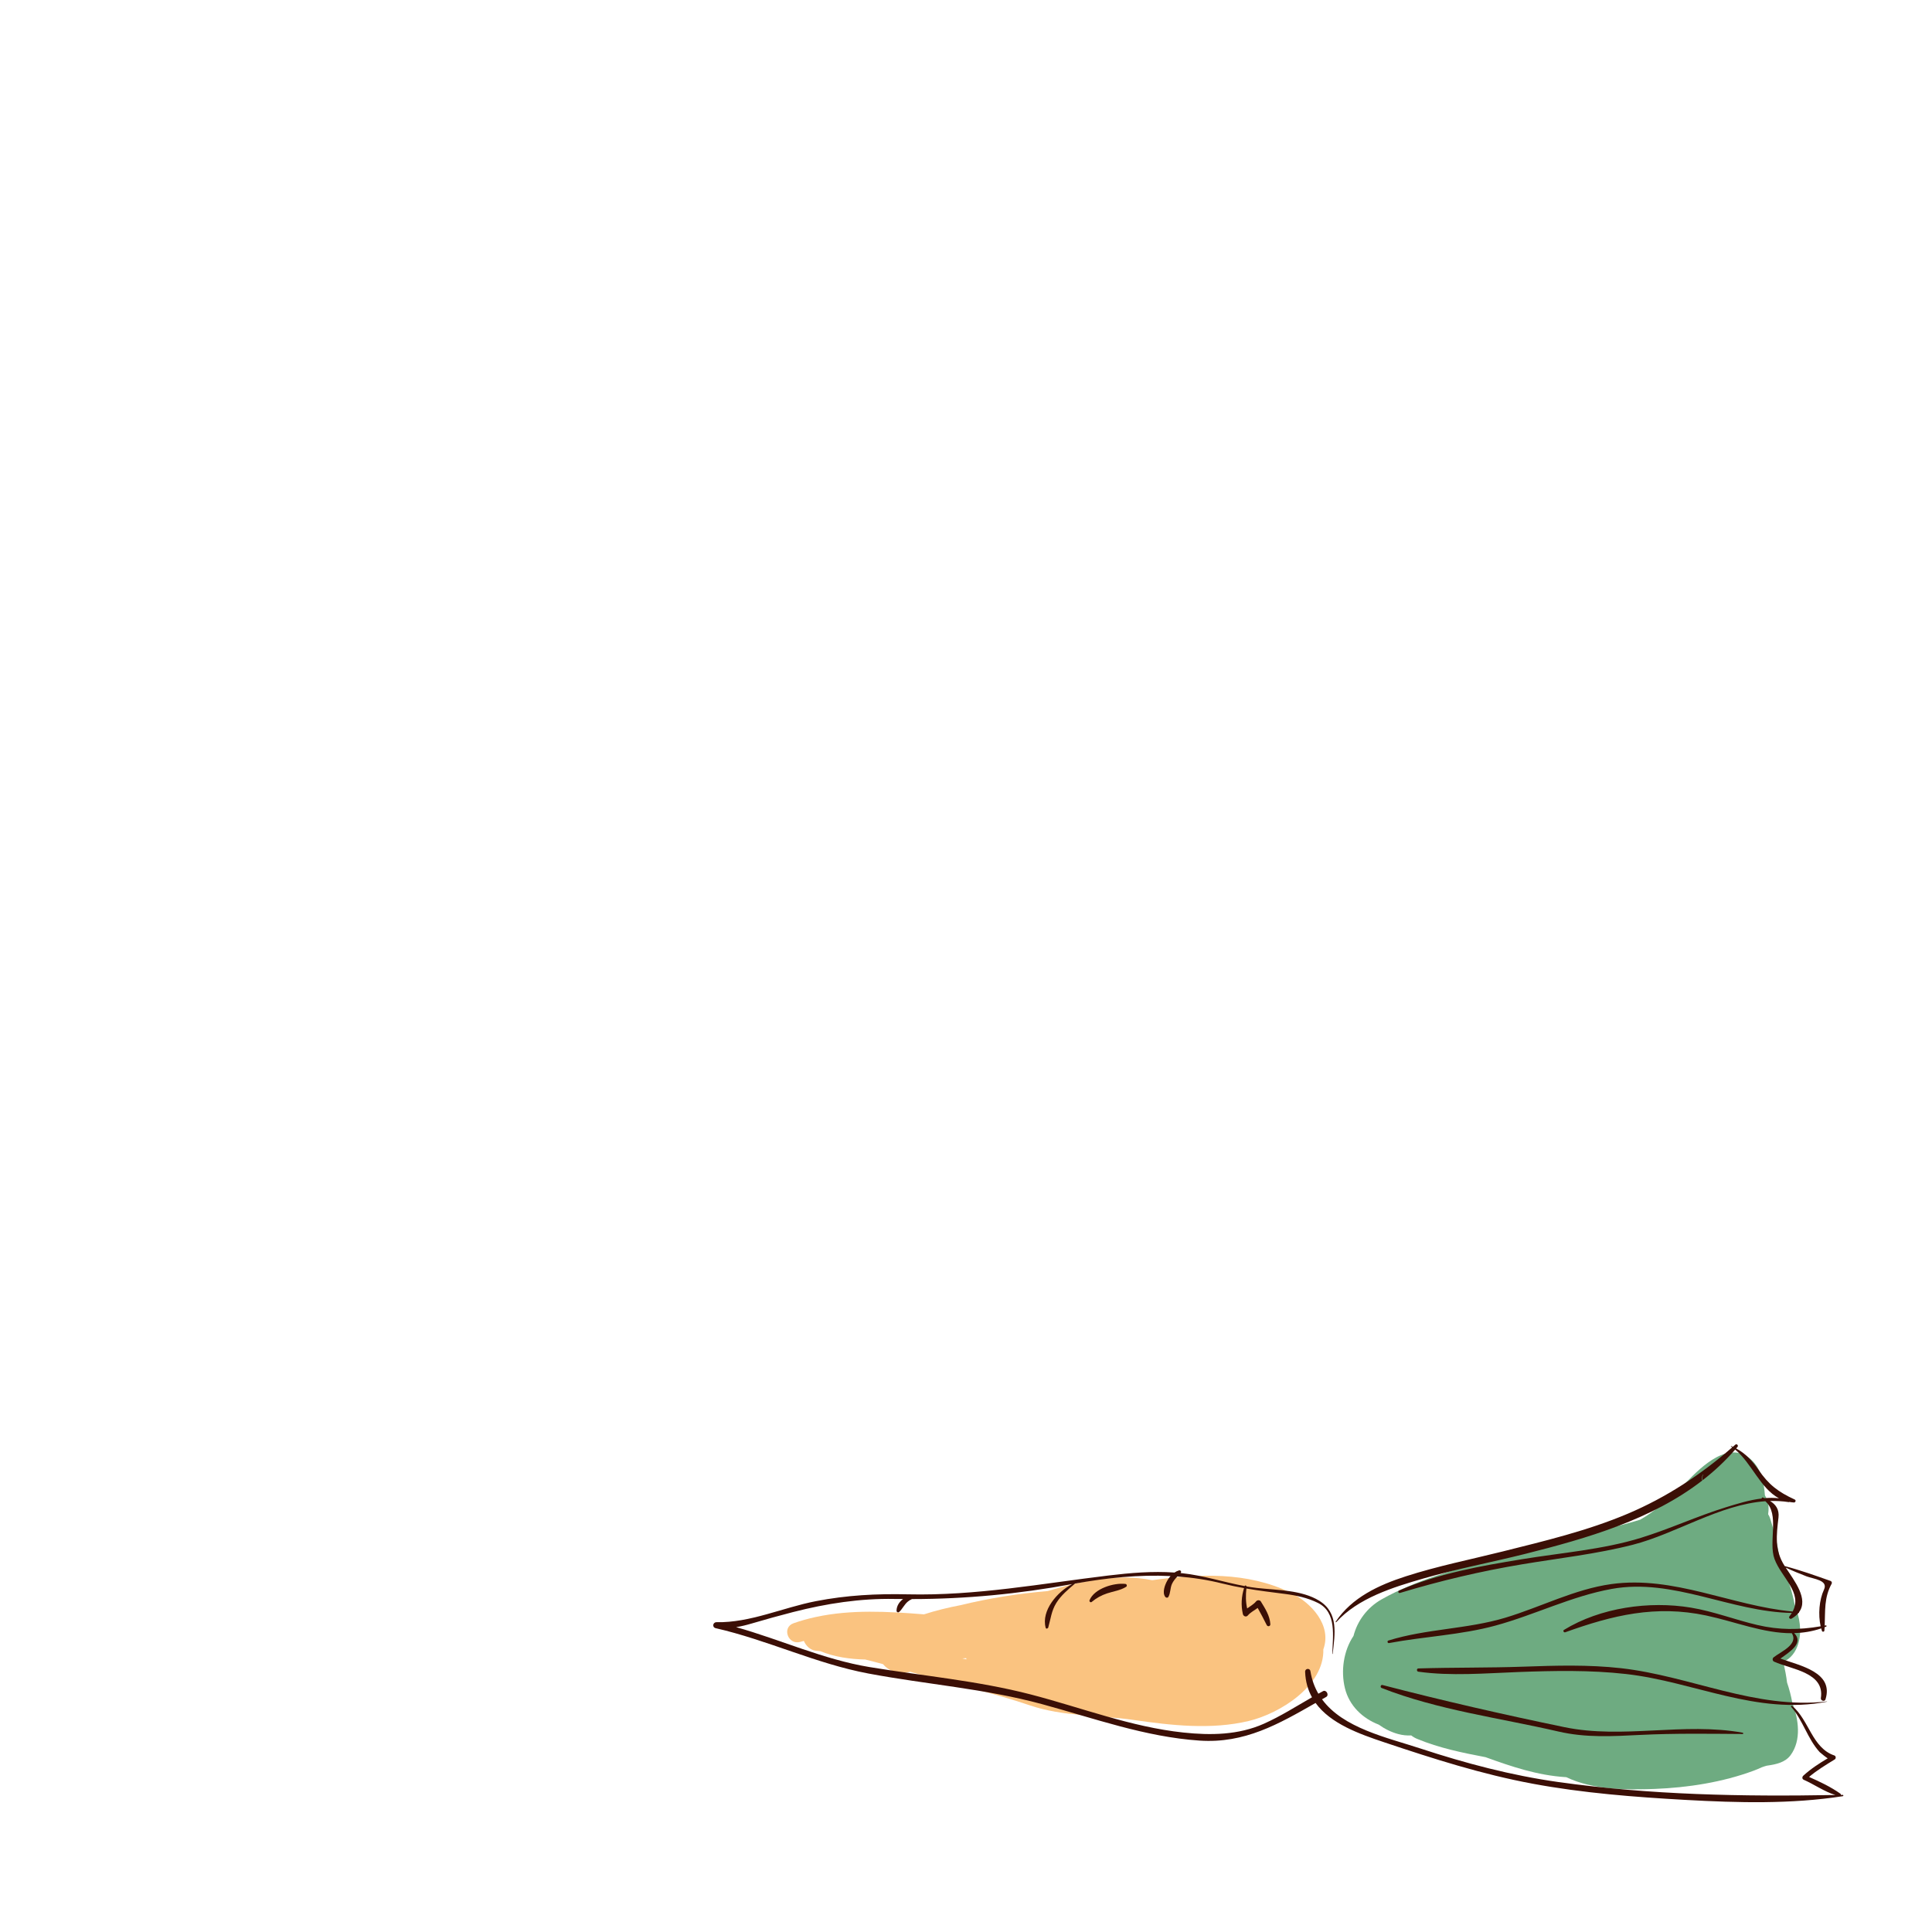
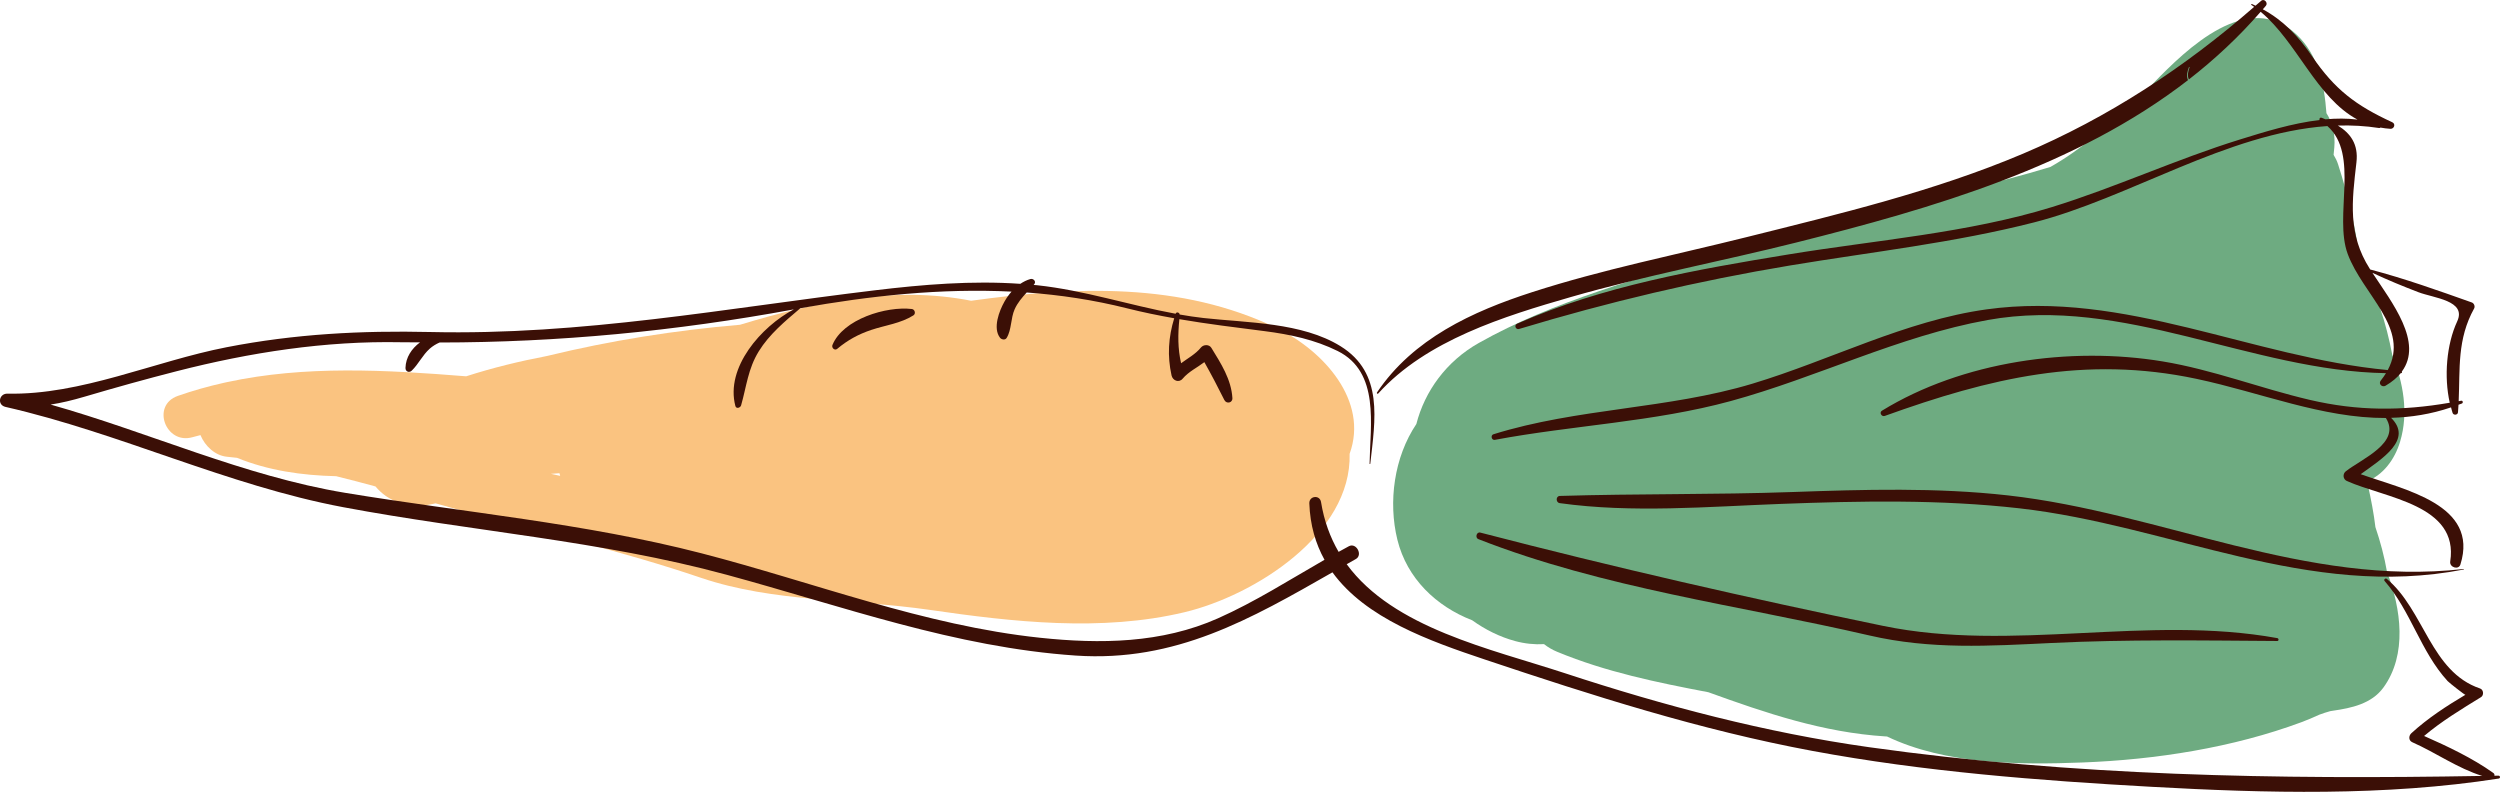
- <svg xmlns="http://www.w3.org/2000/svg" version="1.1" x="0px" y="0px" viewBox="0 0 800 800" style="enable-background:new 0 0 800 800;" xml:space="preserve">
+ <svg xmlns="http://www.w3.org/2000/svg" version="1.1" x="0px" y="0px" style="enable-background:new 0 0 800 800;" xml:space="preserve" viewBox="295.34 598.03 467.96 148.22">
  <g id="objetcs">
    <g>
      <path style="fill:#FAC380;" d="M534.394,659.477c-18.015-8.703-37.841-7.84-57.275-5.152c-14.362-2.83-28.96,0.152-43.263,4.495    c-12.172,1.034-24.277,2.962-36.111,5.841c-5.107,0.975-10.163,2.203-15.149,3.807c-15.06-1.21-30.163-2.06-44.716,1.08    c-0.225,0.039-0.446,0.086-0.665,0.145c-2.887,0.648-5.752,1.447-8.59,2.443c-5.039,1.769-2.283,9.172,2.751,7.73    c0.494-0.142,0.991-0.263,1.488-0.392c0.854,2.072,2.752,3.845,4.985,4.055c0.624,0.059,1.244,0.131,1.864,0.2    c5.788,2.37,12.145,3.296,18.549,3.438c2.461,0.606,4.913,1.248,7.361,1.917c2.236,2.702,5.999,4.309,10.71,3.283    c0.178-0.039,0.355-0.083,0.534-0.122c1.746,0.493,3.495,0.983,5.251,1.464c14.928,4.082,29.773,7.499,44.439,12.479    c13.6,4.617,28.633,3.942,42.738,5.992c15.64,2.273,32.227,4.156,47.765,0.448c13.109-3.129,31.308-14.639,30.908-29.656    C551.574,673.051,543.079,663.673,534.394,659.477z M400.06,686.609c0.043,0.167,0.085,0.334,0.136,0.496    c-0.578-0.125-1.155-0.254-1.733-0.38C398.996,686.692,399.527,686.65,400.06,686.609z" />
      <path style="fill:#6EAB81;" d="M744.603,680.693c1.638-5.447,0.565-11.063-1.475-16.253c-1.117-5.938-2.939-11.615-6.091-17.365    c-0.638-6.255-2.186-12.473-4.042-18.276c-0.206-0.646-0.504-1.232-0.843-1.788c0.048-0.461,0.095-0.922,0.134-1.373    c0.222-2.56-0.376-4.719-1.473-6.421c-0.403-5.479-1.568-10.907-5.534-14.661c-9.145-8.656-20.643,2.65-26.851,9.035    c-0.798,0.82-1.588,1.646-2.384,2.466c-0.096,0.099-1.722,1.616-1.413,1.373c-2.378,2.089-4.799,4.14-7.252,6.138    c-2.654,2.162-5.358,4.081-8.221,5.705c-2.595,0.786-5.198,1.541-7.82,2.221c-8.575,2.223-17.312,3.718-25.894,5.933    c-9.251,2.389-18.42,5.089-27.552,7.896c-15.337,4.713-31.688,8.975-45.758,16.913c-6.071,3.426-10.106,9.03-11.674,15.161    c-4.165,6.199-5.302,14.565-3.551,21.67c1.793,7.27,7.302,12.475,13.997,15.068c2.458,1.764,5.171,3.108,7.998,3.88    c1.872,0.511,3.697,0.687,5.452,0.585c0.704,0.56,1.525,1.051,2.482,1.447c9.12,3.771,18.679,5.734,28.283,7.56    c10.726,3.882,21.466,7.532,33.135,8.268c0.101,0.007,0.199,0.007,0.299,0.012c10.995,5.277,24.825,5.319,36.589,4.868    c13.742-0.526,28.101-2.759,41.029-7.556c1.124-0.417,2.223-0.897,3.313-1.394c0.666-0.25,1.343-0.465,2.026-0.657    c0.126-0.019,0.296-0.046,0.523-0.084c3.454-0.499,7.212-1.287,9.43-4.32c4.524-6.188,3.304-14.797,0.729-21.535    c-0.012-0.03-0.024-0.06-0.036-0.091c-0.506-2.909-1.254-5.703-2.178-8.414c-0.306-2.593-0.819-5.2-1.387-7.786    c-0.058-0.266-0.124-0.528-0.184-0.794C741.424,686.911,743.583,684.087,744.603,680.693z" />
      <g>
        <g>
          <path style="fill:#3B0F06;" d="M755.891,703.69c3.531-11.22-10.455-13.964-18.666-16.898c4.048-2.926,9.818-6.474,5.689-10.552      c3.697-0.099,7.43-0.665,11.222-1.957c0.096,0.348,0.176,0.708,0.288,1.039c0.165,0.488,0.967,0.415,1.012-0.111      c0.04-0.478,0.071-0.952,0.097-1.423c0.213-0.082,0.423-0.14,0.635-0.226c0.277-0.113,0.185-0.585-0.128-0.523      c-0.16,0.031-0.315,0.053-0.475,0.084c0.271-6.084-0.312-11.571,2.896-17.359c0.212-0.382-0.022-0.972-0.431-1.116      c-6.283-2.229-12.565-4.476-19.016-6.171c-0.03-0.046-0.063-0.096-0.093-0.142c-4.128-6.479-3.343-12.614-2.492-19.923      c0.394-3.386-1.129-5.435-3.473-6.88c2.565-0.071,5.137,0.061,7.719,0.462c0.102,0.016,0.182-0.024,0.246-0.084      c0.599,0.109,1.214,0.193,1.858,0.232c0.707,0.044,1.049-0.909,0.357-1.228c-6.853-3.154-10.777-6.142-15.017-12.361      c-2.545-3.732-5.383-6.702-9.215-8.783c0.189-0.221,0.386-0.435,0.573-0.658c0.462-0.549-0.321-1.426-0.876-0.933      c-0.351,0.313-0.714,0.606-1.067,0.916c-0.224-0.104-0.435-0.218-0.666-0.315c-0.102-0.043-0.205,0.107-0.106,0.172      c0.177,0.115,0.346,0.24,0.518,0.361c-13.022,11.361-27.297,20.721-43.246,27.48c-16.61,7.04-34.322,11.263-51.772,15.626      c-13.394,3.349-26.957,6.046-40.11,10.291c-11.243,3.629-22.312,8.733-29.063,18.784c-0.108,0.162,0.103,0.342,0.236,0.193      c8.984-9.968,23.597-14.464,36.079-18.065c13.861-3.999,28.133-6.673,42.125-10.186c25.643-6.44,52.424-14.181,73.393-30.422      c-0.018-0.01-0.035-0.019-0.045-0.042c-0.339-0.81-0.089-1.59,0.2-2.373c0.026-0.074,0.137-0.029,0.112,0.045      c-0.247,0.745-0.474,1.492-0.128,2.246c0.003,0.005-0.001,0.009,0,0.015c4.816-3.743,9.322-7.936,13.437-12.667      c6.845,5.686,10.42,16.053,18.126,20.176c-1.96-0.246-3.969-0.229-5.987-0.05c-0.234-0.098-0.473-0.192-0.715-0.285      c-0.31-0.119-0.499,0.178-0.404,0.413c-5.137,0.609-10.3,2.226-14.888,3.646c-11.91,3.688-23.262,8.968-35.174,12.648      c-15.773,4.873-33.04,6.196-49.292,8.861c-17.192,2.82-34.817,5.903-50.843,12.977c-0.626,0.275-0.269,1.177,0.378,0.981      c16.713-5.049,33.476-9.012,50.698-11.88c15.209-2.533,30.753-4.241,45.712-8.072c17.783-4.554,36.079-16.718,54.879-18.025      c6.077,5.333,1.155,16.808,3.813,23.962c2.843,7.649,11.709,13.866,7.488,21.71c-25.382-2.376-49.199-14.972-75.128-11.357      c-15.18,2.117-29.213,9.512-43.772,13.9c-15.879,4.785-32.692,4.547-48.502,9.475c-0.588,0.183-0.352,1.16,0.256,1.047      c14.597-2.737,29.804-3.344,44.149-7.261c16.242-4.435,31.458-12.163,48.091-15.169c25.501-4.61,49.367,9.548,74.572,9.945      c-0.283,0.46-0.602,0.925-0.98,1.396c-0.493,0.616,0.273,1.324,0.899,0.957c1.236-0.726,2.167-1.52,2.856-2.362      c0.028-0.001,0.056,0,0.083-0.001c0.146-0.004,0.184-0.188,0.108-0.281c4.063-5.459-1.844-12.93-5.503-18.489      c2.822,1.326,5.689,2.506,8.602,3.623c2.9,1.113,9.081,1.556,7.268,5.464c-2.012,4.334-2.488,10.372-1.395,15.229      c-8.944,1.541-17.173,1.578-26.208-0.538c-9.278-2.173-18.094-5.633-27.526-7.195c-17.273-2.861-37.511-0.005-52.552,9.226      c-0.559,0.344-0.052,1.187,0.529,0.977c19.656-7.071,37.468-11.377,58.385-6.935c12.011,2.551,23.545,7.367,35.418,7.321      c2.909,4.616-4.474,7.618-7.493,9.968c-0.629,0.489-0.561,1.489,0.19,1.826c7.143,3.199,21.002,4.428,19.346,15.07      C753.815,704.225,755.544,704.79,755.891,703.69z" />
          <path style="fill:#3B0F06;" d="M756.488,704.536c-29.581,3.367-56.487-10.534-85.252-13.771      c-13.406-1.51-26.988-1.11-40.439-0.634c-14.498,0.513-28.998,0.291-43.483,0.73c-0.781,0.024-0.773,1.242-0.024,1.347      c13.578,1.894,27.736,0.656,41.379,0.146c14.901-0.557,29.787-0.855,44.632,0.821c28.241,3.189,54.143,17.134,83.2,11.461      C756.563,704.625,756.555,704.528,756.488,704.536z" />
          <path style="fill:#3B0F06;" d="M763.006,743.219c-0.249,0.005-0.498,0.008-0.747,0.013c0.032-0.185-0.018-0.38-0.193-0.505      c-3.918-2.795-8.529-4.967-12.976-6.935c3.293-2.781,6.979-5.004,10.653-7.265c0.58-0.357,0.489-1.398-0.169-1.621      c-9.265-3.139-10.432-14.66-17.465-20.525c-0.247-0.205-0.637,0.142-0.418,0.392c4.941,5.648,6.738,13.209,11.809,18.748      c0.283,0.308,3.224,2.623,3.321,2.564c-3.571,2.123-7.037,4.378-10.107,7.188c-0.529,0.484-0.565,1.367,0.177,1.694      c4.372,1.931,8.512,4.897,13.089,6.304c-38.487,0.688-76.553,0.004-114.777-5.379c-19.352-2.726-38.341-7.739-56.884-13.831      c-14.029-4.609-32.128-8.437-40.899-20.418c0.571-0.324,1.139-0.648,1.715-0.972c1.357-0.764,0.075-3.127-1.299-2.398      c-0.648,0.344-1.287,0.701-1.93,1.056c-1.572-2.706-2.715-5.781-3.289-9.32c-0.23-1.413-2.245-1.172-2.193,0.246      c0.15,4.08,1.18,7.556,2.841,10.558c-6.583,3.773-12.993,7.865-19.935,10.955c-10.56,4.699-22.039,4.834-33.329,3.637      c-21.71-2.301-42.316-10.361-63.326-15.8c-21.86-5.658-44.463-7.643-66.69-11.319c-18.98-3.141-36.693-11.317-55.173-16.526      c1.983-0.306,4.003-0.78,6.479-1.512c5.69-1.681,11.405-3.271,17.153-4.741c13.725-3.511,27.763-5.695,41.953-5.415      c1.19,0.024,2.374,0.013,3.562,0.024c-1.557,1.155-2.663,2.797-2.721,4.781c-0.02,0.676,0.679,0.987,1.167,0.518      c1.294-1.249,2.006-2.903,3.388-4.128c0.53-0.471,1.155-0.847,1.823-1.146c22.28-0.016,44.193-2.121,66.202-6.178      c0.038-0.007,0.076-0.013,0.114-0.02c-6.116,3.212-12.838,10.886-10.944,18.076c0.161,0.614,0.944,0.345,1.076-0.119      c1.018-3.572,1.288-6.835,3.305-10.108c1.978-3.209,4.942-5.653,7.778-8.064c13.111-2.353,26.362-3.762,39.537-3.112      c-0.505,0.574-0.949,1.205-1.322,1.864c-0.988,1.743-2.228,4.977-0.833,6.771c0.274,0.354,0.961,0.488,1.237,0.038      c0.949-1.543,0.738-3.668,1.506-5.383c0.541-1.207,1.378-2.179,2.254-3.127c6.288,0.456,12.555,1.398,18.777,2.962      c2.965,0.745,5.898,1.344,8.831,1.863c-1.091,3.526-1.312,7.046-0.499,10.702c0.213,0.96,1.368,1.447,2.073,0.613      c1.132-1.34,2.71-2.065,4.069-3.102c1.318,2.328,2.543,4.695,3.743,7.091c0.393,0.784,1.56,0.551,1.505-0.368      c-0.208-3.498-2.15-6.484-3.937-9.4c-0.421-0.687-1.476-0.643-1.951-0.061c-1.027,1.259-2.445,1.999-3.715,2.944      c-0.628-2.741-0.61-5.4-0.325-8.246c5.263,0.899,10.53,1.544,15.975,2.24c4.713,0.602,9.379,1.591,13.655,3.717      c7.944,3.948,6.089,13.87,5.975,21.098c-0.001,0.077,0.127,0.078,0.135,0.003c0.908-8.228,2.529-16.974-5.56-21.995      c-7.227-4.487-17.468-4.377-25.632-5.281c-1.507-0.167-3-0.397-4.488-0.657c-0.035-0.384-0.607-0.571-0.754-0.151      c-0.001,0.003-0.002,0.005-0.003,0.008c-8.67-1.592-17.083-4.393-25.939-5.339c-0.216-0.023-0.431-0.033-0.646-0.054      c0.036-0.041,0.074-0.079,0.109-0.12c0.445-0.512-0.146-1.144-0.712-0.984c-0.681,0.193-1.305,0.508-1.882,0.895      c-9.091-0.631-18.245,0.13-27.269,1.218c-27.906,3.365-54.848,8.45-83.133,7.804c-12.975-0.297-25.382,0.352-38.165,2.845      c-13.564,2.643-27.235,8.989-41.022,8.689c-1.593-0.035-1.985,2.115-0.371,2.484c21.483,4.906,41.506,14.688,63.212,18.771      c23.954,4.506,48.192,6.246,71.805,12.656c21.635,5.873,42.765,13.592,65.316,15.118c18.71,1.266,32.753-6.849,48.051-15.581      c6.237,8.611,18.114,12.832,28.465,16.299c20.278,6.792,40.352,13.218,61.429,17.139c20.851,3.879,42.273,5.534,63.426,6.71      c21.505,1.194,43.654,1.783,64.991-1.547C763.417,743.704,763.353,743.212,763.006,743.219z" />
          <path style="fill:#3B0F06;" d="M721.621,717.476c-24.403-4.425-49.587,2.71-73.763-2.285      c-25.273-5.222-50.445-10.974-75.429-17.47c-0.709-0.185-1.025,0.965-0.357,1.227c23.417,9.177,48.807,12.388,73.188,18.03      c11.52,2.666,22.414,1.976,34.132,1.407c14.115-0.685,28.102-0.471,42.218-0.372      C721.93,718.017,721.912,717.528,721.621,717.476z" />
          <path style="fill:#3B0F06;" d="M466.317,657.062c0.494-0.311,0.268-1.125-0.289-1.191c-4.768-0.567-12.892,1.893-14.869,6.737      c-0.21,0.514,0.415,1.122,0.891,0.723c1.925-1.621,3.973-2.741,6.355-3.538C461.087,658.894,463.895,658.584,466.317,657.062z" />
        </g>
      </g>
    </g>
  </g>
</svg>
